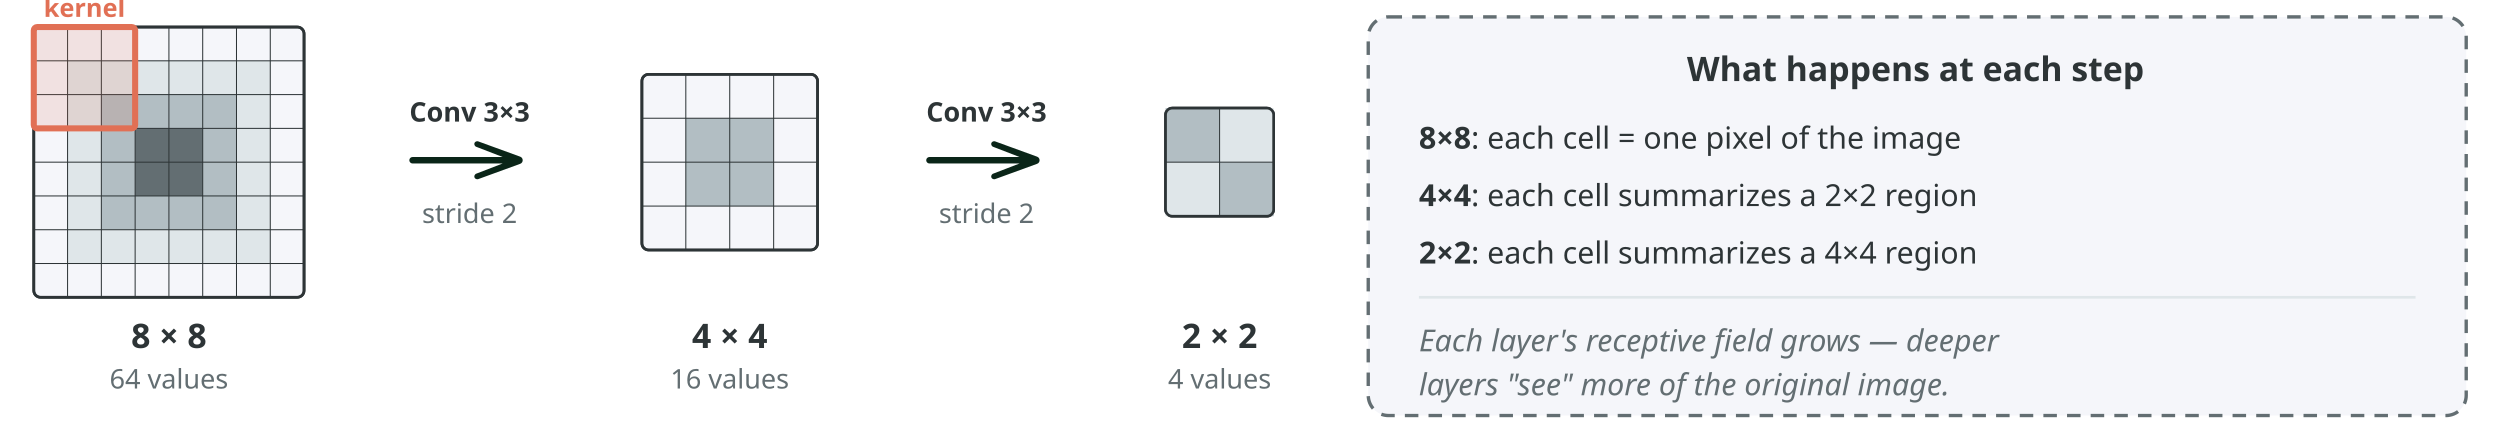
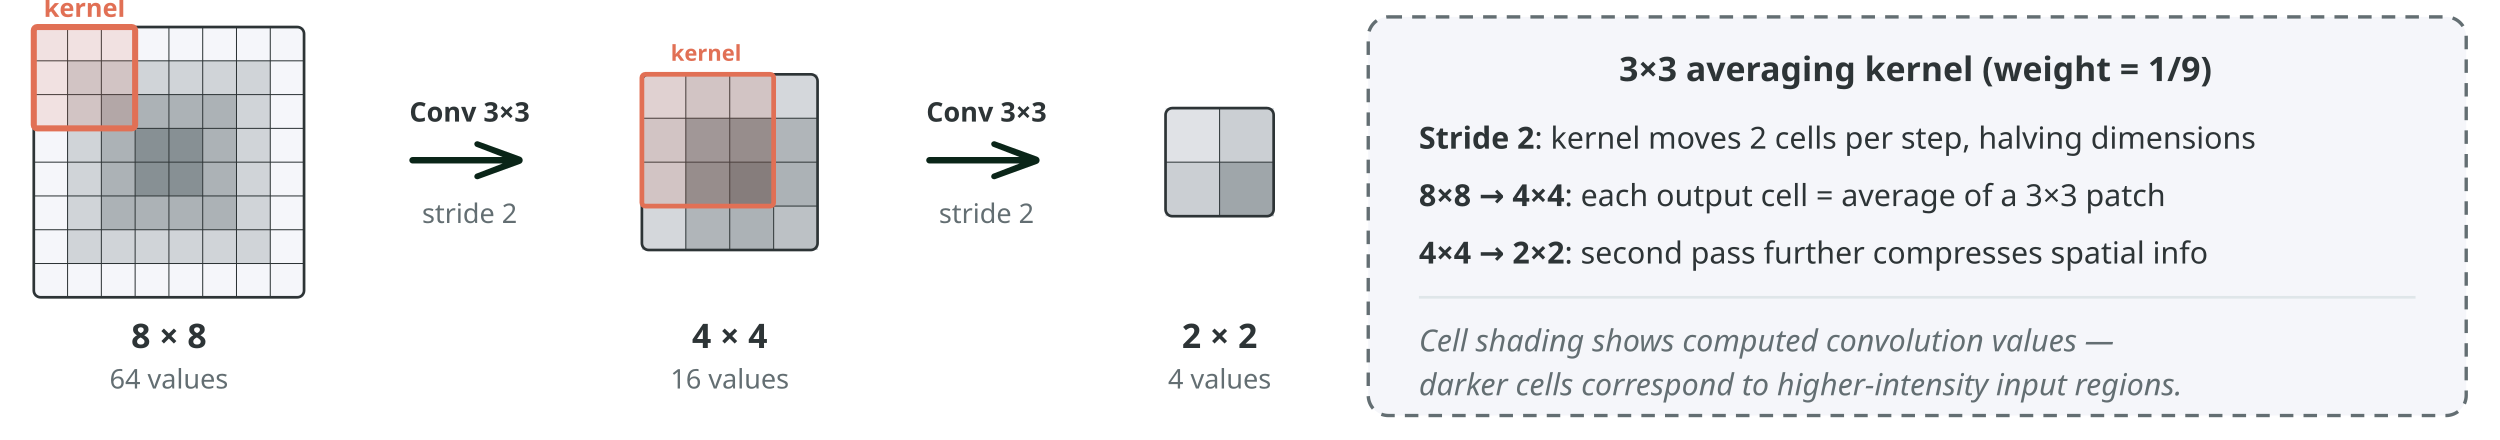
<svg xmlns="http://www.w3.org/2000/svg" viewBox="0 0 740 130">
  <defs>
    <symbol id="conv-arrow" viewBox="0 0 76.41 27.12">
      <path d="M43.3,1.69c-.92-.1-1.78.32-2.08,1.1-.3.79.06,1.69.83,2.23l1.19.46s0,0,0,0c0,0,0,0,0,0l15.39,5.94H2.98c-1.1,0-2,.9-2,2s.9,2,2,2h55.64l-15.4,5.94s0,0,0,0c0,0,0,0,0,0l-1.17.45c-.77.54-1.14,1.45-.83,2.24.3.78,1.16,1.2,2.09,1.1l1.15-.42s0,0,.01,0c0,0,0,0,0,0l24.98-9.1c2.07-.75,2.06-3.67,0-4.42L44.45,2.11" fill="currentColor" />
    </symbol>
  </defs>
-   <rect x="10" y="8" width="80" height="80" rx="2" fill="#f5f6fa" stroke="#2d3436" stroke-width="0.8" />
-   <rect x="20" y="18" width="60" height="60" fill="#dfe6e9" />
-   <rect x="30" y="28" width="40" height="40" fill="#b2bec3" />
-   <rect x="40" y="38" width="20" height="20" fill="#636e72" />
+   <rect x="10" y="8" width="10" height="10" fill="#f5f6fa" />
+   <rect x="20" y="8" width="10" height="10" fill="#f5f6fa" />
+   <rect x="30" y="8" width="10" height="10" fill="#f5f6fa" />
+   <rect x="40" y="8" width="10" height="10" fill="#f5f6fa" />
+   <rect x="50" y="8" width="10" height="10" fill="#f5f6fa" />
+   <rect x="60" y="8" width="10" height="10" fill="#f5f6fa" />
+   <rect x="70" y="8" width="10" height="10" fill="#f5f6fa" />
+   <rect x="80" y="8" width="10" height="10" fill="#f5f6fa" />
+   <rect x="10" y="18" width="10" height="10" fill="#f5f6fa" />
+   <rect x="20" y="18" width="10" height="10" fill="#d0d4d8" />
+   <rect x="30" y="18" width="10" height="10" fill="#d0d4d8" />
+   <rect x="40" y="18" width="10" height="10" fill="#d0d4d8" />
+   <rect x="50" y="18" width="10" height="10" fill="#d0d4d8" />
+   <rect x="60" y="18" width="10" height="10" fill="#d0d4d8" />
+   <rect x="70" y="18" width="10" height="10" fill="#d0d4d8" />
+   <rect x="80" y="18" width="10" height="10" fill="#f5f6fa" />
+   <rect x="10" y="28" width="10" height="10" fill="#f5f6fa" />
+   <rect x="20" y="28" width="10" height="10" fill="#d0d4d8" />
+   <rect x="30" y="28" width="10" height="10" fill="#acb2b6" />
+   <rect x="40" y="28" width="10" height="10" fill="#acb2b6" />
+   <rect x="50" y="28" width="10" height="10" fill="#acb2b6" />
+   <rect x="60" y="28" width="10" height="10" fill="#acb2b6" />
+   <rect x="70" y="28" width="10" height="10" fill="#d0d4d8" />
+   <rect x="80" y="28" width="10" height="10" fill="#f5f6fa" />
+   <rect x="10" y="38" width="10" height="10" fill="#f5f6fa" />
+   <rect x="20" y="38" width="10" height="10" fill="#d0d4d8" />
+   <rect x="30" y="38" width="10" height="10" fill="#acb2b6" />
+   <rect x="40" y="38" width="10" height="10" fill="#879094" />
+   <rect x="50" y="38" width="10" height="10" fill="#879094" />
+   <rect x="60" y="38" width="10" height="10" fill="#acb2b6" />
+   <rect x="70" y="38" width="10" height="10" fill="#d0d4d8" />
+   <rect x="80" y="38" width="10" height="10" fill="#f5f6fa" />
+   <rect x="10" y="48" width="10" height="10" fill="#f5f6fa" />
+   <rect x="20" y="48" width="10" height="10" fill="#d0d4d8" />
+   <rect x="30" y="48" width="10" height="10" fill="#acb2b6" />
+   <rect x="40" y="48" width="10" height="10" fill="#879094" />
+   <rect x="50" y="48" width="10" height="10" fill="#879094" />
+   <rect x="60" y="48" width="10" height="10" fill="#acb2b6" />
+   <rect x="70" y="48" width="10" height="10" fill="#d0d4d8" />
+   <rect x="80" y="48" width="10" height="10" fill="#f5f6fa" />
+   <rect x="10" y="58" width="10" height="10" fill="#f5f6fa" />
+   <rect x="20" y="58" width="10" height="10" fill="#d0d4d8" />
+   <rect x="30" y="58" width="10" height="10" fill="#acb2b6" />
+   <rect x="40" y="58" width="10" height="10" fill="#acb2b6" />
+   <rect x="50" y="58" width="10" height="10" fill="#acb2b6" />
+   <rect x="60" y="58" width="10" height="10" fill="#acb2b6" />
+   <rect x="70" y="58" width="10" height="10" fill="#d0d4d8" />
+   <rect x="80" y="58" width="10" height="10" fill="#f5f6fa" />
+   <rect x="10" y="68" width="10" height="10" fill="#f5f6fa" />
+   <rect x="20" y="68" width="10" height="10" fill="#d0d4d8" />
+   <rect x="30" y="68" width="10" height="10" fill="#d0d4d8" />
+   <rect x="40" y="68" width="10" height="10" fill="#d0d4d8" />
+   <rect x="50" y="68" width="10" height="10" fill="#d0d4d8" />
+   <rect x="60" y="68" width="10" height="10" fill="#d0d4d8" />
+   <rect x="70" y="68" width="10" height="10" fill="#d0d4d8" />
+   <rect x="80" y="68" width="10" height="10" fill="#f5f6fa" />
+   <rect x="10" y="78" width="10" height="10" fill="#f5f6fa" />
+   <rect x="20" y="78" width="10" height="10" fill="#f5f6fa" />
+   <rect x="30" y="78" width="10" height="10" fill="#f5f6fa" />
+   <rect x="40" y="78" width="10" height="10" fill="#f5f6fa" />
+   <rect x="50" y="78" width="10" height="10" fill="#f5f6fa" />
+   <rect x="60" y="78" width="10" height="10" fill="#f5f6fa" />
+   <rect x="70" y="78" width="10" height="10" fill="#f5f6fa" />
+   <rect x="80" y="78" width="10" height="10" fill="#f5f6fa" />
  <line x1="20" y1="8" x2="20" y2="88" stroke="#2d3436" stroke-width="0.3" />
  <line x1="30" y1="8" x2="30" y2="88" stroke="#2d3436" stroke-width="0.3" />
  <line x1="40" y1="8" x2="40" y2="88" stroke="#2d3436" stroke-width="0.3" />
  <line x1="50" y1="8" x2="50" y2="88" stroke="#2d3436" stroke-width="0.3" />
  <line x1="60" y1="8" x2="60" y2="88" stroke="#2d3436" stroke-width="0.3" />
  <line x1="70" y1="8" x2="70" y2="88" stroke="#2d3436" stroke-width="0.3" />
  <line x1="80" y1="8" x2="80" y2="88" stroke="#2d3436" stroke-width="0.3" />
  <line x1="10" y1="18" x2="90" y2="18" stroke="#2d3436" stroke-width="0.3" />
  <line x1="10" y1="28" x2="90" y2="28" stroke="#2d3436" stroke-width="0.3" />
  <line x1="10" y1="38" x2="90" y2="38" stroke="#2d3436" stroke-width="0.3" />
  <line x1="10" y1="48" x2="90" y2="48" stroke="#2d3436" stroke-width="0.3" />
  <line x1="10" y1="58" x2="90" y2="58" stroke="#2d3436" stroke-width="0.3" />
  <line x1="10" y1="68" x2="90" y2="68" stroke="#2d3436" stroke-width="0.3" />
  <line x1="10" y1="78" x2="90" y2="78" stroke="#2d3436" stroke-width="0.3" />
  <rect x="10" y="8" width="80" height="80" rx="2" fill="none" stroke="#2d3436" stroke-width="0.8" />
  <rect x="10" y="8" width="30" height="30" rx="1" fill="rgba(225,112,85,0.15)" stroke="#e17055" stroke-width="1.8" />
  <text x="25" y="5" text-anchor="middle" font-size="7.5" font-family="Avenir,sans-serif" fill="#e17055" font-weight="bold">kernel</text>
  <text x="50" y="103" text-anchor="middle" font-size="10" font-family="Avenir,sans-serif" fill="#2d3436" font-weight="bold">8 × 8</text>
  <text x="50" y="115" text-anchor="middle" font-size="8" font-family="Avenir,sans-serif" fill="#636e72">64 values</text>
  <use href="#conv-arrow" x="105" y="41" width="68" height="13" style="color: #0a2518" />
  <text x="139" y="36" text-anchor="middle" font-size="8" font-family="Avenir,sans-serif" fill="#2d3436" font-weight="bold">Conv 3×3</text>
  <text x="139" y="66" text-anchor="middle" font-size="8" font-family="Avenir,sans-serif" fill="#636e72">stride 2</text>
-   <rect x="190" y="22" width="52" height="52" rx="2" fill="#f5f6fa" stroke="#2d3436" stroke-width="0.8" />
-   <rect x="203" y="35" width="26" height="26" fill="#b2bec3" />
+   <rect x="190" y="22" width="13" height="13" fill="#e0e3e7" />
+   <rect x="203" y="22" width="13" height="13" fill="#d0d4d8" />
+   <rect x="216" y="22" width="13" height="13" fill="#d0d4d8" />
+   <rect x="229" y="22" width="13" height="13" fill="#d4d7db" />
+   <rect x="190" y="35" width="13" height="13" fill="#d0d4d8" />
+   <rect x="203" y="35" width="13" height="13" fill="#979fa3" />
+   <rect x="216" y="35" width="13" height="13" fill="#8b9397" />
+   <rect x="229" y="35" width="13" height="13" fill="#b0b5b9" />
+   <rect x="190" y="48" width="13" height="13" fill="#d0d4d8" />
+   <rect x="203" y="48" width="13" height="13" fill="#8b9397" />
+   <rect x="216" y="48" width="13" height="13" fill="#778084" />
+   <rect x="229" y="48" width="13" height="13" fill="#acb2b6" />
+   <rect x="190" y="61" width="13" height="13" fill="#d4d7db" />
+   <rect x="203" y="61" width="13" height="13" fill="#b0b5b9" />
+   <rect x="216" y="61" width="13" height="13" fill="#acb2b6" />
+   <rect x="229" y="61" width="13" height="13" fill="#bcc1c5" />
  <line x1="203" y1="22" x2="203" y2="74" stroke="#2d3436" stroke-width="0.3" />
  <line x1="216" y1="22" x2="216" y2="74" stroke="#2d3436" stroke-width="0.3" />
  <line x1="229" y1="22" x2="229" y2="74" stroke="#2d3436" stroke-width="0.3" />
  <line x1="190" y1="35" x2="242" y2="35" stroke="#2d3436" stroke-width="0.3" />
  <line x1="190" y1="48" x2="242" y2="48" stroke="#2d3436" stroke-width="0.3" />
  <line x1="190" y1="61" x2="242" y2="61" stroke="#2d3436" stroke-width="0.3" />
  <rect x="190" y="22" width="52" height="52" rx="2" fill="none" stroke="#2d3436" stroke-width="0.8" />
+   <rect x="190" y="22" width="39" height="39" rx="1" fill="rgba(225,112,85,0.15)" stroke="#e17055" stroke-width="1.4" />
+   <text x="209" y="18" text-anchor="middle" font-size="6.5" font-family="Avenir,sans-serif" fill="#e17055" font-weight="bold">kernel</text>
  <text x="216" y="103" text-anchor="middle" font-size="10" font-family="Avenir,sans-serif" fill="#2d3436" font-weight="bold">4 × 4</text>
  <text x="216" y="115" text-anchor="middle" font-size="8" font-family="Avenir,sans-serif" fill="#636e72">16 values</text>
  <use href="#conv-arrow" x="258" y="41" width="68" height="13" style="color: #0a2518" />
  <text x="292" y="36" text-anchor="middle" font-size="8" font-family="Avenir,sans-serif" fill="#2d3436" font-weight="bold">Conv 3×3</text>
  <text x="292" y="66" text-anchor="middle" font-size="8" font-family="Avenir,sans-serif" fill="#636e72">stride 2</text>
-   <rect x="345" y="32" width="32" height="32" rx="2" fill="#f5f6fa" stroke="#2d3436" stroke-width="0.8" />
-   <rect x="345" y="32" width="16" height="16" fill="#b2bec3" />
-   <rect x="361" y="48" width="16" height="16" fill="#b2bec3" />
-   <rect x="361" y="32" width="16" height="16" fill="#dfe6e9" />
-   <rect x="345" y="48" width="16" height="16" fill="#dfe6e9" />
+   <rect x="345" y="32" width="16" height="16" fill="#e0e2e6" />
+   <rect x="361" y="32" width="16" height="16" fill="#cbcfd3" />
+   <rect x="345" y="48" width="16" height="16" fill="#cbcfd3" />
+   <rect x="361" y="48" width="16" height="16" fill="#9fa6aa" />
  <line x1="361" y1="32" x2="361" y2="64" stroke="#2d3436" stroke-width="0.3" />
  <line x1="345" y1="48" x2="377" y2="48" stroke="#2d3436" stroke-width="0.3" />
  <rect x="345" y="32" width="32" height="32" rx="2" fill="none" stroke="#2d3436" stroke-width="0.8" />
  <text x="361" y="103" text-anchor="middle" font-size="10" font-family="Avenir,sans-serif" fill="#2d3436" font-weight="bold">2 × 2</text>
  <text x="361" y="115" text-anchor="middle" font-size="8" font-family="Avenir,sans-serif" fill="#636e72">4 values</text>
  <rect x="405" y="5" width="325" height="118" rx="6" fill="#f5f6fa" stroke="#636e72" stroke-width="1" stroke-dasharray="4,3" />
-   <text x="567" y="24" text-anchor="middle" font-size="10" font-family="Avenir,sans-serif" fill="#2d3436" font-weight="bold">What happens at each step</text>
+   <text x="567" y="24" text-anchor="middle" font-size="10" font-family="Avenir,sans-serif" fill="#2d3436" font-weight="bold">3×3 averaging kernel (weight = 1/9)</text>
  <text x="420" y="44" font-size="9" font-family="Avenir,sans-serif" fill="#2d3436">
-     <tspan font-weight="bold">8×8</tspan>: each cell = one pixel of the image</text>
+     <tspan font-weight="bold">Stride 2</tspan>: kernel moves 2 cells per step, halving dimensions</text>
  <text x="420" y="61" font-size="9" font-family="Avenir,sans-serif" fill="#2d3436">
-     <tspan font-weight="bold">4×4</tspan>: each cell summarizes a 2×2 region</text>
+     <tspan font-weight="bold">8×8 → 4×4</tspan>: each output cell = average of a 3×3 patch</text>
  <text x="420" y="78" font-size="9" font-family="Avenir,sans-serif" fill="#2d3436">
-     <tspan font-weight="bold">2×2</tspan>: each cell summarizes a 4×4 region</text>
+     <tspan font-weight="bold">4×4 → 2×2</tspan>: second pass further compresses spatial info</text>
  <line x1="420" y1="88" x2="715" y2="88" stroke="#dfe6e9" stroke-width="0.8" />
-   <text x="420" y="104" font-size="9" font-family="Avenir,sans-serif" fill="#636e72" font-style="italic">Each layer's receptive field grows — deeper</text>
-   <text x="420" y="117" font-size="9" font-family="Avenir,sans-serif" fill="#636e72" font-style="italic">layers "see" more of the original image.</text>
+   <text x="420" y="104" font-size="9" font-family="Avenir,sans-serif" fill="#636e72" font-style="italic">Cell shading shows computed convolution values —</text>
+   <text x="420" y="117" font-size="9" font-family="Avenir,sans-serif" fill="#636e72" font-style="italic">darker cells correspond to higher-intensity input regions.</text>
</svg>
